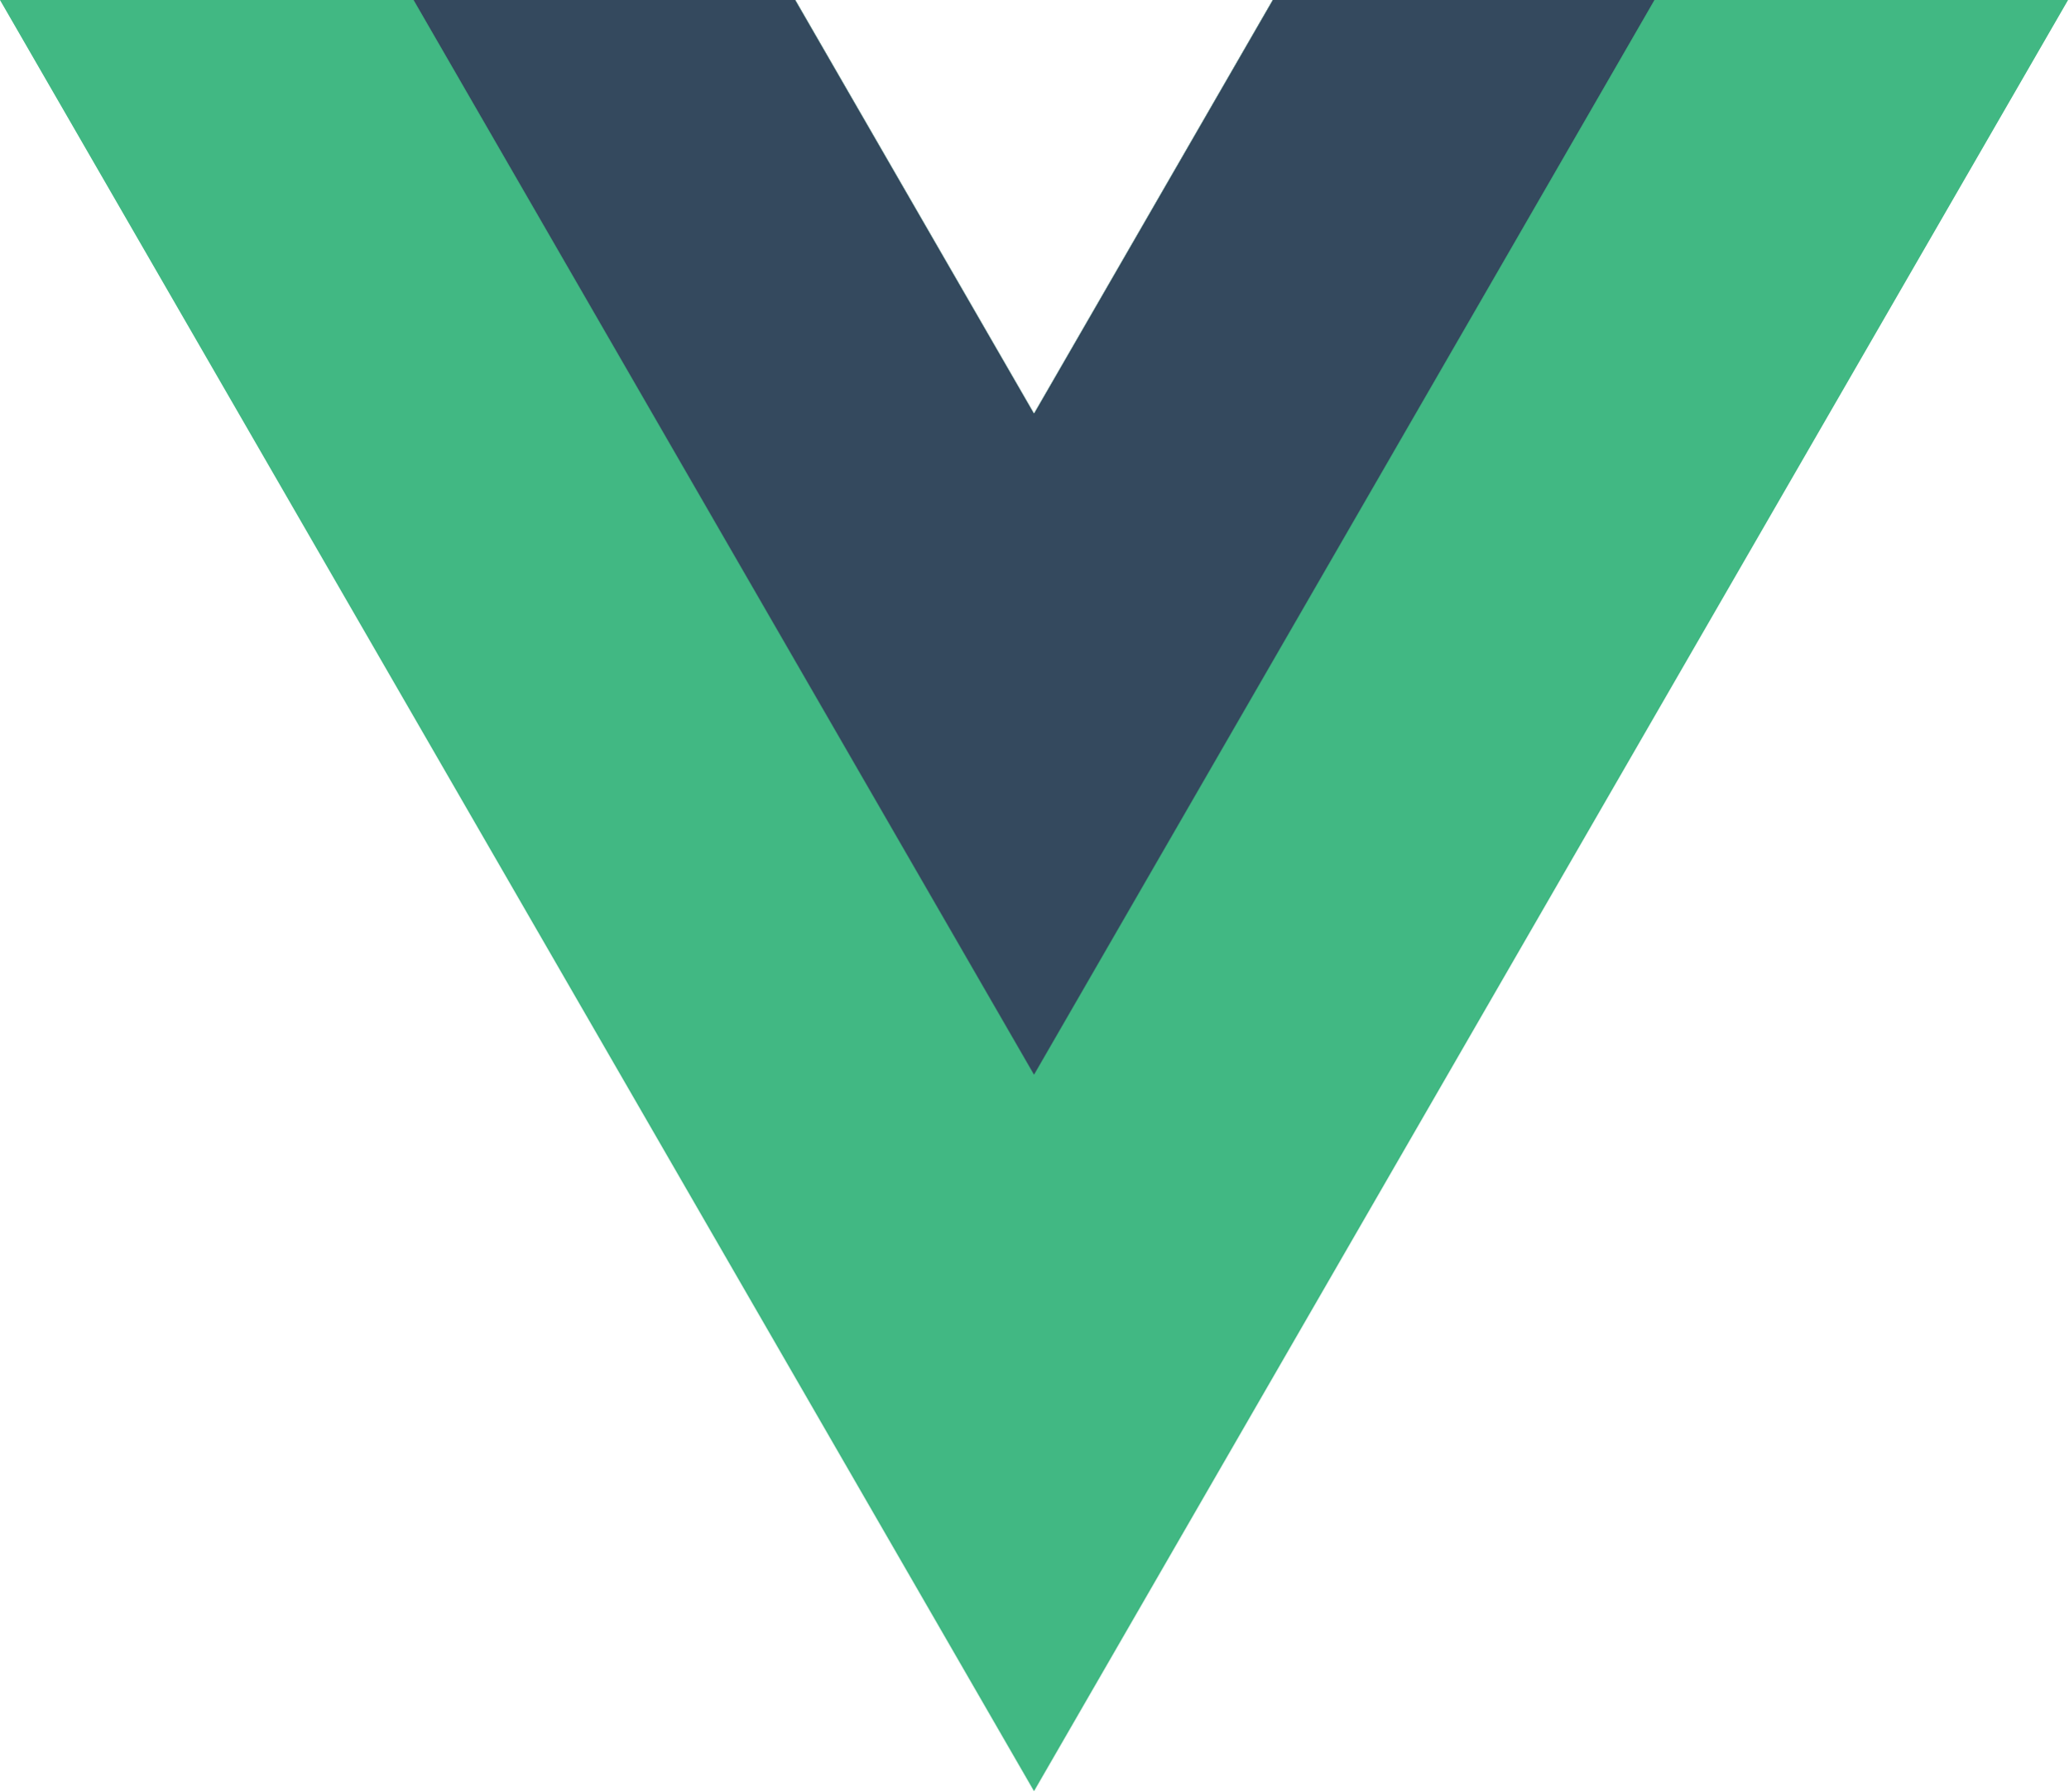
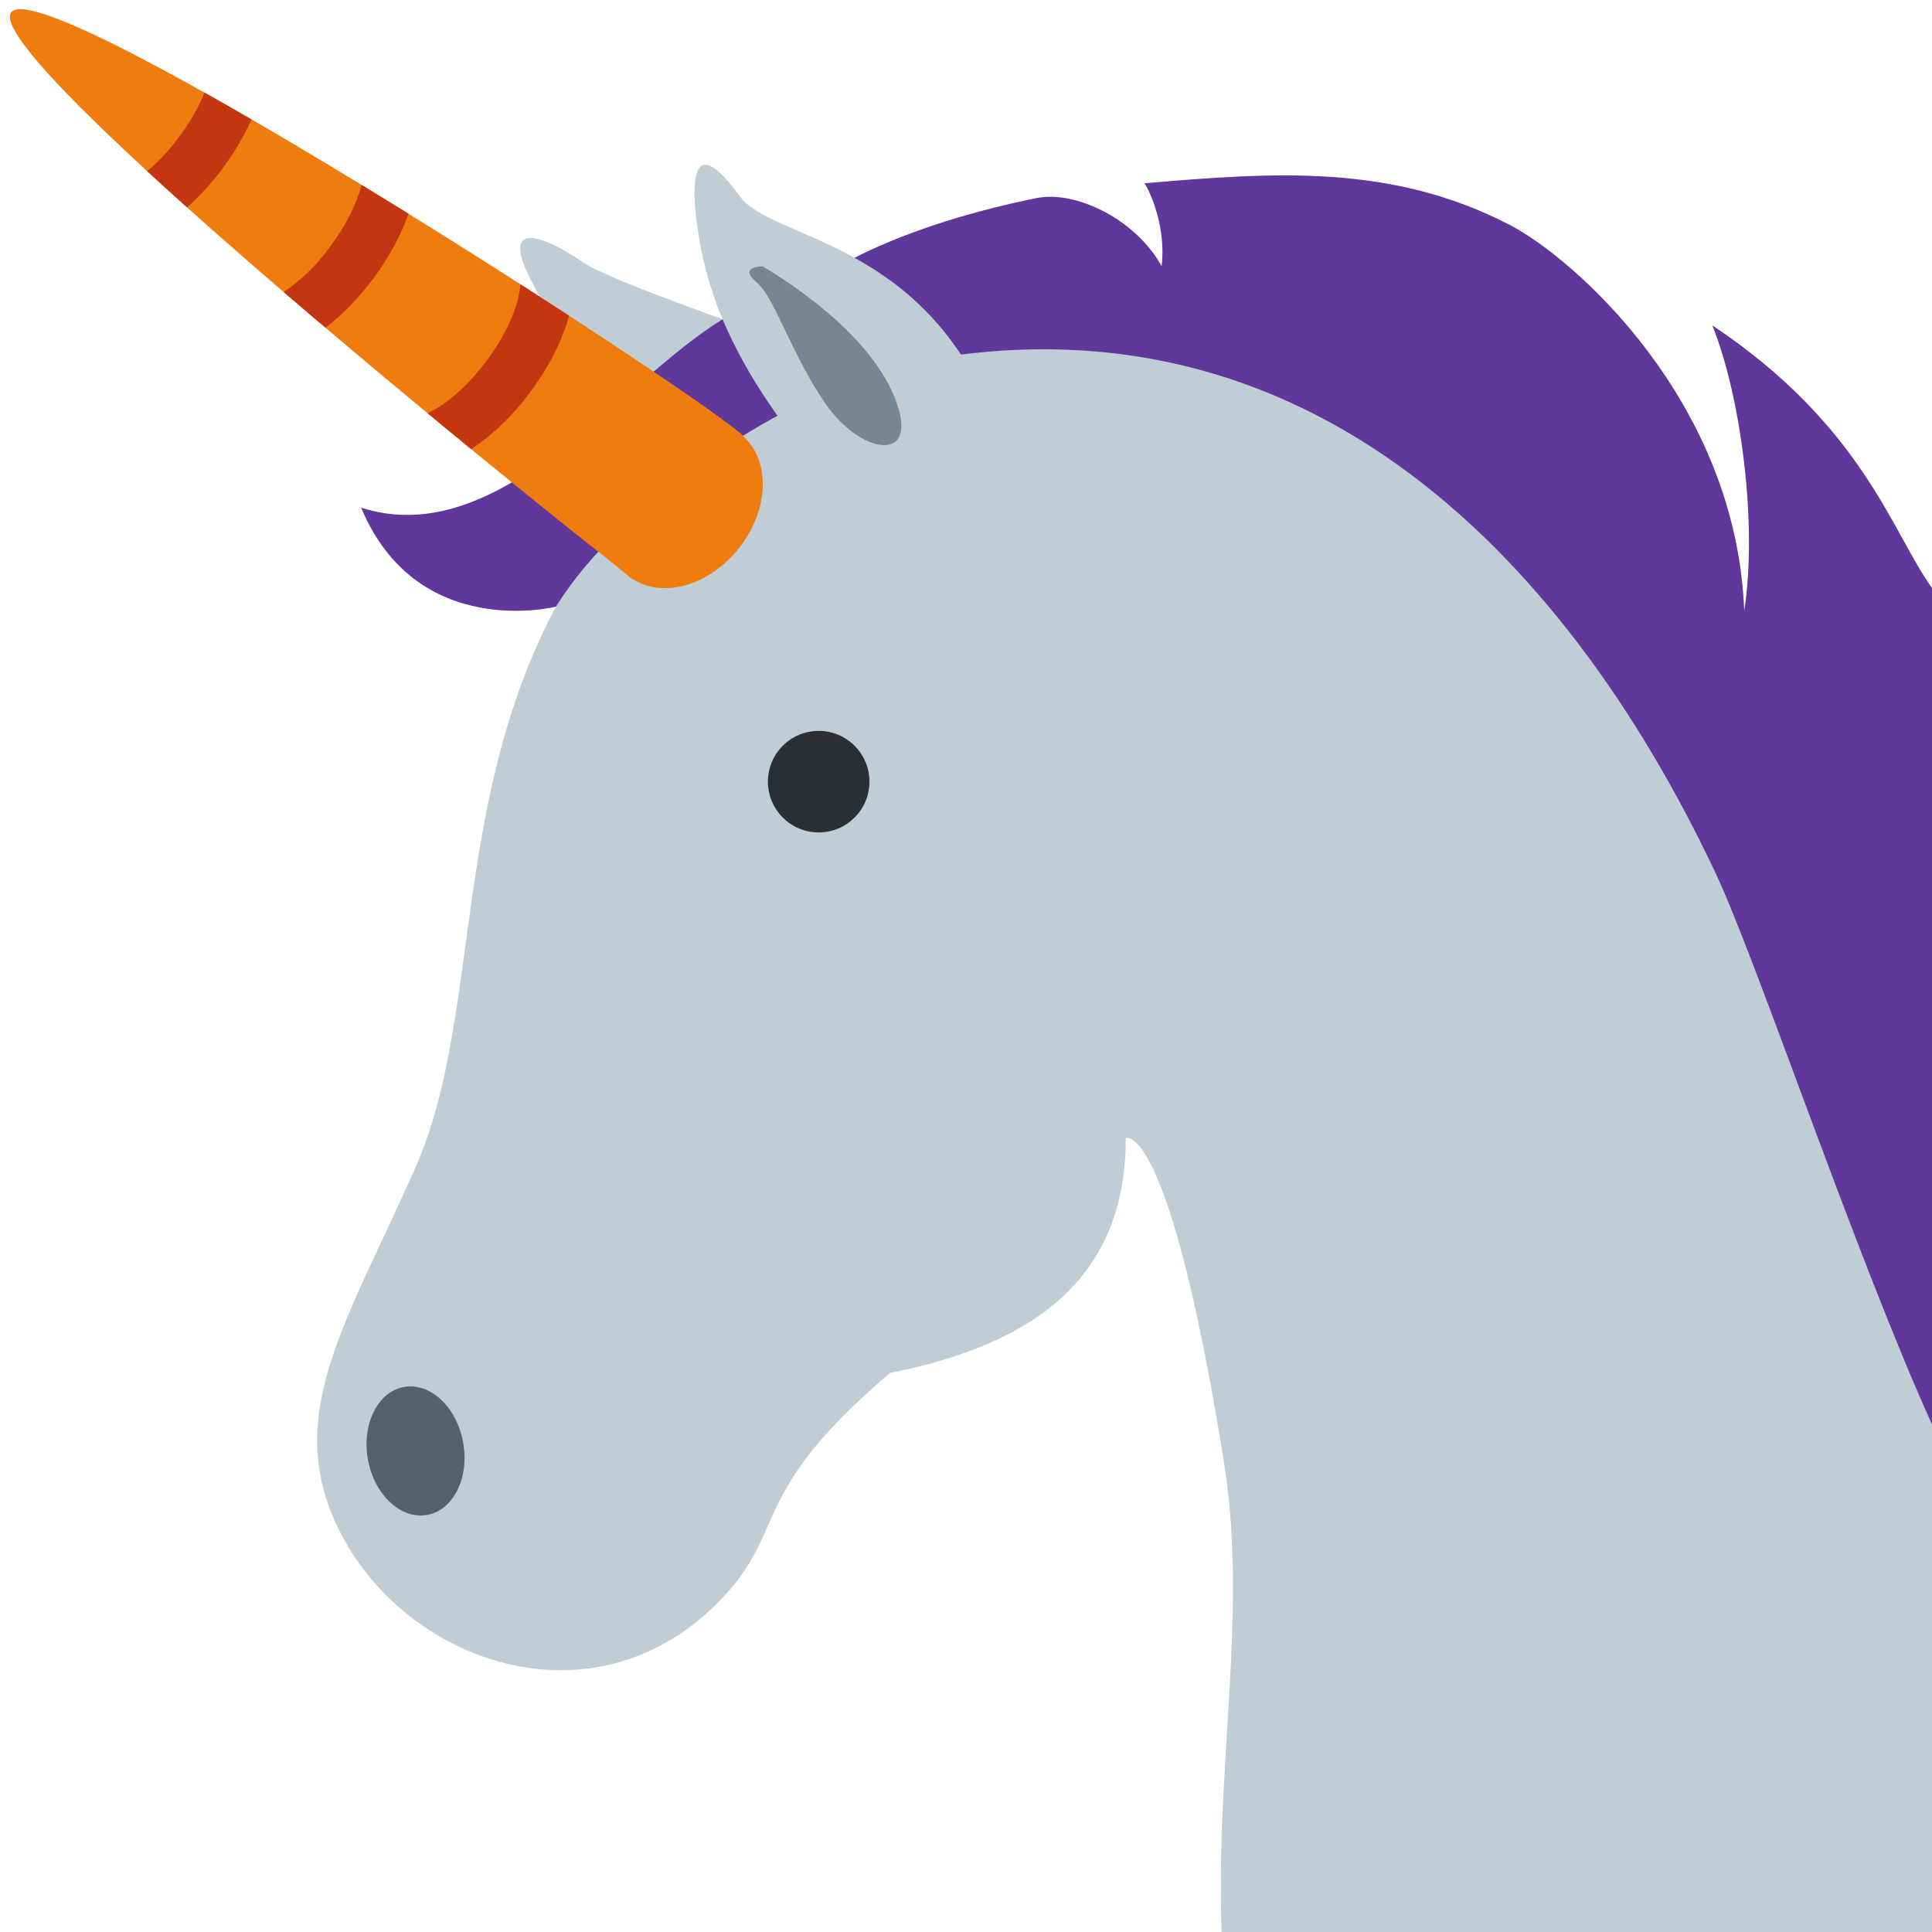
- <svg xmlns="http://www.w3.org/2000/svg" viewBox="0 0 261.76 226.69">
-   <path d="M161.096.001l-30.225 52.351L100.647.001H-.005l130.877 226.688L261.749.001z" fill="#41b883" />
-   <path d="M161.096.001l-30.225 52.351L100.647.001H52.346l78.526 136.01L209.398.001z" fill="#34495e" />
+ <svg xmlns="http://www.w3.org/2000/svg" width="800px" height="800px" viewBox="0 0 36 36" aria-hidden="true" role="img" class="iconify iconify--twemoji" preserveAspectRatio="xMidYMid meet">
+   <path fill="#C1CDD5" d="M36 19.854C33.518 9.923 25.006 1.909 16.031 6.832c0 0-4.522-1.496-5.174-1.948c-.635-.44-1.635-.904-.912.436c.423.782.875 1.672 2.403 3.317C8 12.958 9.279 18.262 7.743 21.75c-1.304 2.962-2.577 4.733-1.31 6.976c1.317 2.33 4.729 3.462 7.018 1.06c1.244-1.307.471-1.937 3.132-4.202c2.723-.543 4.394-1.791 4.394-4.375c0 0 .795-.382 1.826 6.009c.456 2.818-.157 5.632-.039 8.783H36V19.854z" />
+   <path fill="#60379A" d="M31.906 6.062c.531 1.312.848 3.71.595 5.318c-.15-3.923-3.188-6.581-4.376-7.193c-2.202-1.137-4.372-.979-6.799-.772c.111.168.403.814.32 1.547c-.479-.875-1.604-1.42-2.333-1.271c-1.36.277-2.561.677-3.475 1.156c-.504.102-1.249.413-2.372 1.101c-1.911 1.171-4.175 4.338-6.737 3.511c1.042 2.5 3.631 1.845 3.631 1.845c1.207-1.95 4.067-3.779 6.168-4.452c7.619-1.745 12.614 3.439 15.431 9.398c.768 1.625 2.611 7.132 4.041 10.292V10.956c-.749-1.038-1.281-3.018-4.094-4.894z" />
+   <path fill="#C1CDD5" d="M13.789 3.662c.573.788 3.236.794 4.596 3.82c1.359 3.026-1.943 2.63-3.14 1.23c-1.334-1.561-1.931-2.863-2.165-3.992c-.124-.596-.451-2.649.709-1.058z" />
+   <path fill="#758795" d="M14.209 4.962c.956.573 2.164 1.515 2.517 2.596c.351 1.081-.707.891-1.349-.042c-.641-.934-.94-1.975-1.285-2.263c-.346-.289.117-.291.117-.291z" />
+   <circle fill="#292F33" cx="15.255" cy="14.565" r=".946" />
+   <path fill="#53626C" d="M8.63 26.877c.119.658-.181 1.263-.67 1.351c-.49.089-.984-.372-1.104-1.03c-.119-.659.182-1.265.671-1.354c.49-.088.984.373 1.103 1.033z" />
+   <path fill="#EE7C0E" d="M13.844 8.124l.003-.002l-.005-.007l-.016-.014c-.008-.007-.011-.019-.019-.025c-.009-.007-.021-.011-.031-.018C12.621 7.078.933-.495.219.219C-.51.948 10.443 9.742 11.149 10.28l.011.006l.541.439c.008.007.01.018.018.024c.013.01.028.015.042.024l.047.038l-.009-.016c.565.361 1.427.114 1.979-.592c.559-.715.577-1.625.066-2.079z" />
+   <path fill="#C43512" d="M4.677 2.25l.009-.025a73.606 73.606 0 0 0-.878-.5c-.016.038-.022.069-.041.11a4.015 4.015 0 0 1-.429.716a3.936 3.936 0 0 1-.541.595c-.02.018-.036.026-.056.043c.238.22.489.446.745.676A5.006 5.006 0 0 0 4.677 2.25zm2.275 2.945c.306-.41.521-.822.66-1.212c-.292-.181-.584-.36-.876-.538c-.076.298-.247.699-.586 1.152a3.45 3.45 0 0 1-.864.845c.259.223.52.445.779.665c.314-.244.619-.552.887-.912zM9.87 7.32c.365-.49.609-.983.734-1.437l-.906-.586c-.023.296-.172.81-.631 1.425c-.412.554-.821.847-1.1.978l.814.671A4.535 4.535 0 0 0 9.87 7.32z" />
</svg>
